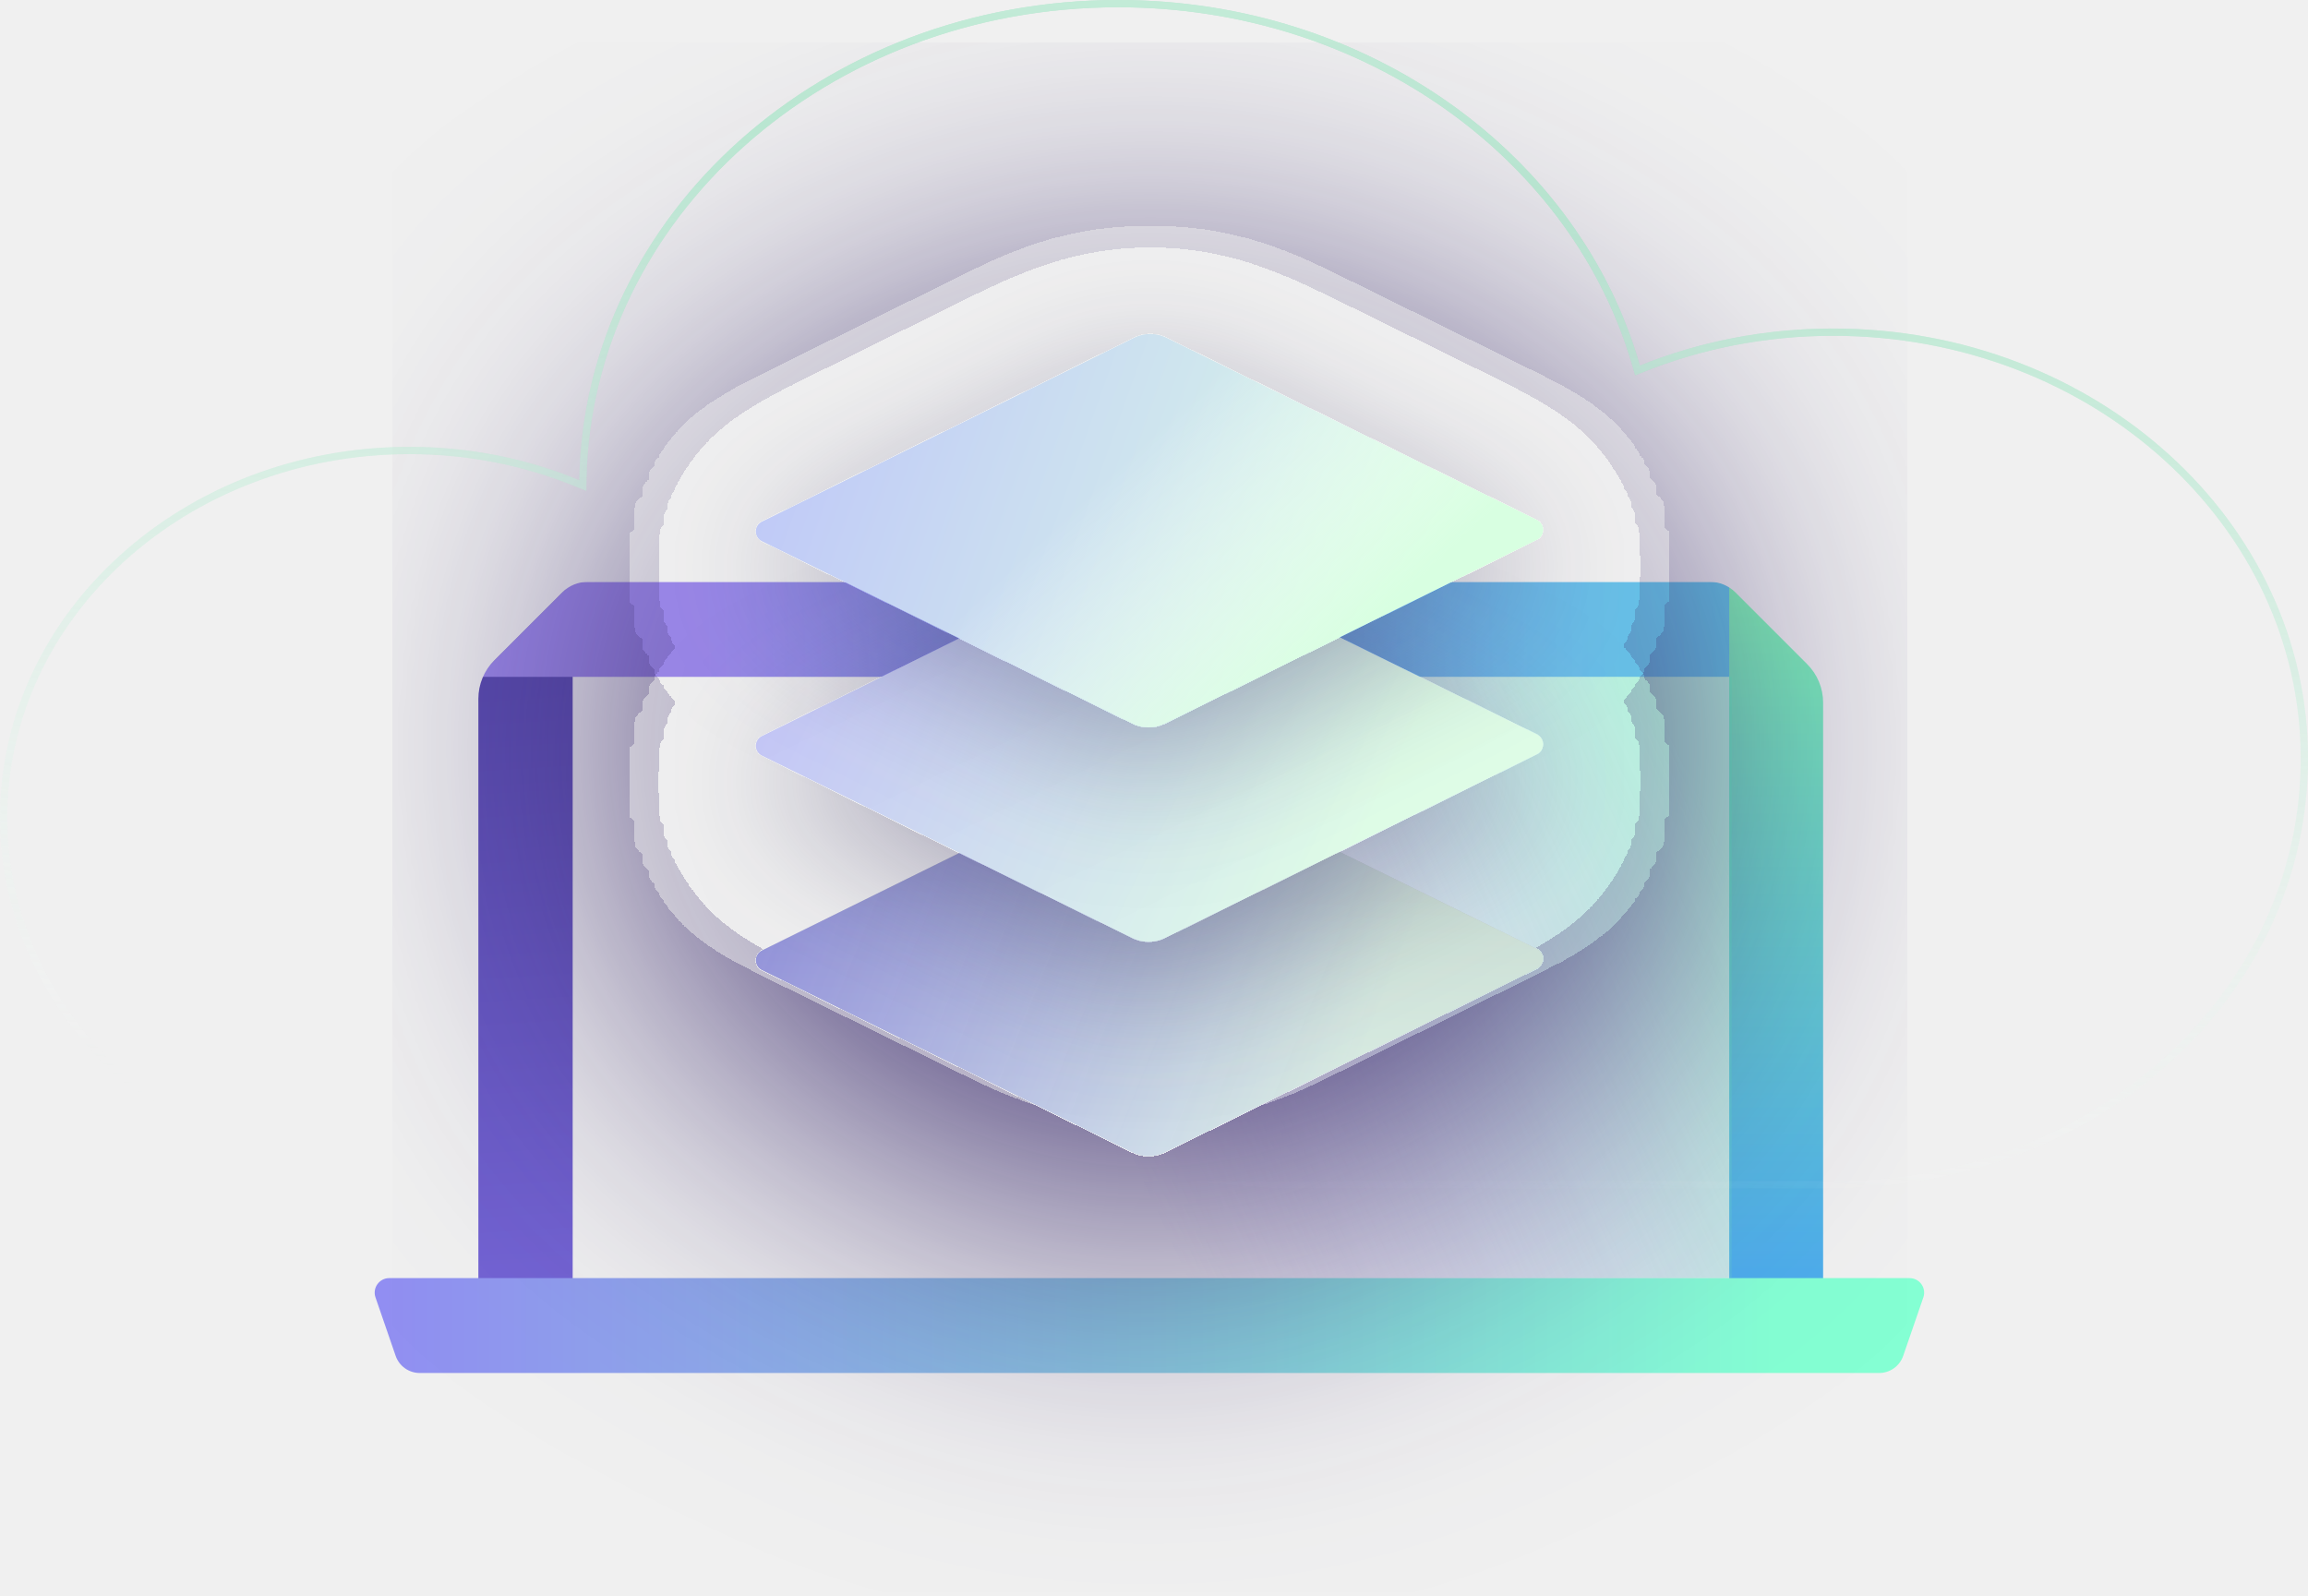
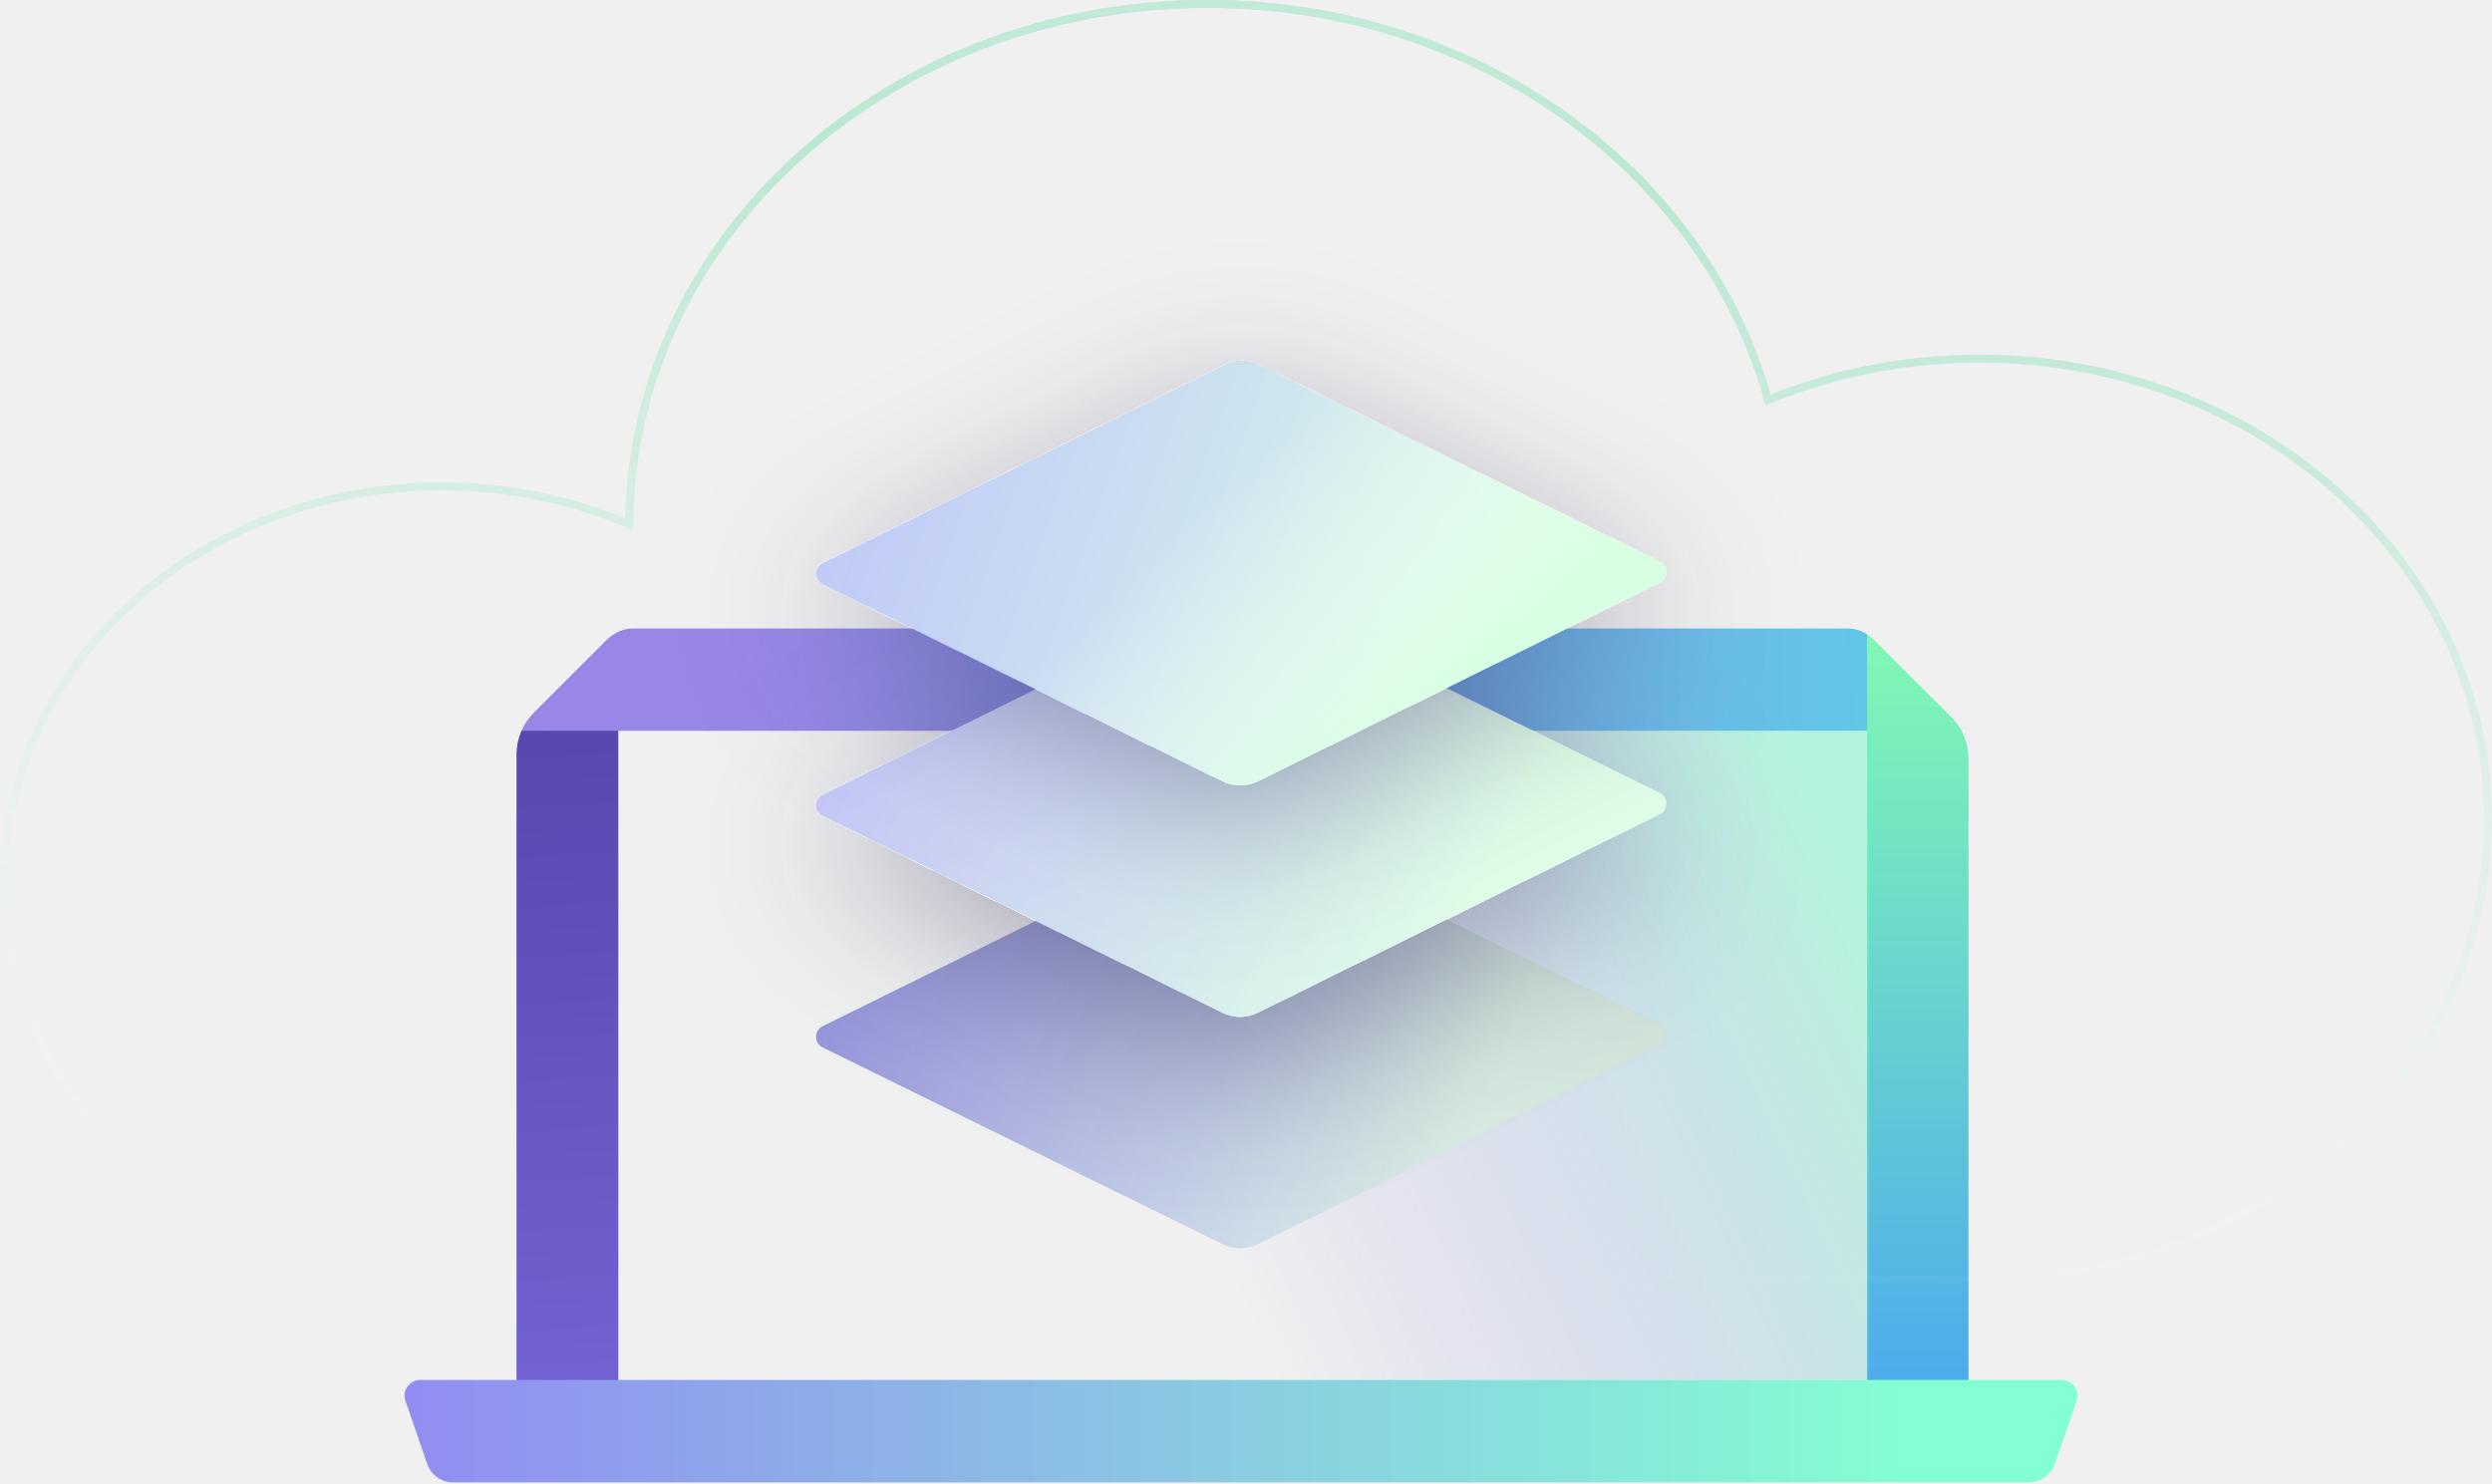
- <svg xmlns="http://www.w3.org/2000/svg" width="635" height="439" viewBox="0 0 635 439" fill="none">
-   <mask id="mask0_324_221" style="mask-type:alpha" maskUnits="userSpaceOnUse" x="131" y="160" width="371" height="218">
+ <svg xmlns="http://www.w3.org/2000/svg" width="635" height="378" viewBox="0 0 635 378" fill="none">
+   <mask id="mask0_324_691" style="mask-type:alpha" maskUnits="userSpaceOnUse" x="131" y="160" width="371" height="218">
    <path d="M131.614 192.28V350.512V367.999C131.614 373.522 136.091 377.999 141.614 377.999H491.594C497.117 377.999 501.594 373.522 501.594 367.999V193.347C501.594 189.369 500.014 185.553 497.2 182.74L477.489 163.029C475.613 161.153 473.07 160.1 470.418 160.1H161.724C159.071 160.1 156.528 161.153 154.653 163.029L136.008 181.673C133.195 184.486 131.614 188.302 131.614 192.28Z" fill="#D9D9D9" />
  </mask>
-   <g mask="url(#mask0_324_221)">
-     <path fill-rule="evenodd" clip-rule="evenodd" d="M131.43 186.254L131.43 353.67L157.559 375.8L157.559 160.125L131.43 186.254Z" fill="url(#paint0_linear_324_221)" />
-     <path fill-rule="evenodd" clip-rule="evenodd" d="M502.905 186.256L502.905 186.169L476.863 160.127L157.601 160.127L131.471 186.256L502.905 186.256Z" fill="url(#paint1_linear_324_221)" />
-     <path fill-rule="evenodd" clip-rule="evenodd" d="M475.767 369.975L475.767 160.275L501.896 186.404L501.896 353.842L475.767 369.975Z" fill="url(#paint2_linear_324_221)" />
-     <rect opacity="0.4" width="317.208" height="165.482" transform="matrix(-1 0 0 1 476.42 186.213)" fill="url(#paint3_linear_324_221)" />
+   <g mask="url(#mask0_324_691)">
+     <path fill-rule="evenodd" clip-rule="evenodd" d="M131.43 186.254L131.43 353.67L157.559 375.8L157.559 160.125L131.43 186.254Z" fill="url(#paint0_linear_324_691)" />
+     <path fill-rule="evenodd" clip-rule="evenodd" d="M502.905 186.256L502.905 186.169L476.863 160.127L157.601 160.127L131.471 186.256L502.905 186.256Z" fill="url(#paint1_linear_324_691)" />
+     <path fill-rule="evenodd" clip-rule="evenodd" d="M475.767 369.975L475.767 160.275L501.896 186.404L501.896 353.842L475.767 369.975Z" fill="url(#paint2_linear_324_691)" />
+     <rect opacity="0.4" width="317.208" height="165.482" transform="matrix(-1 0 0 1 476.42 186.213)" fill="url(#paint3_linear_324_691)" />
  </g>
-   <path d="M529.172 356.999C530.067 354.402 528.138 351.695 525.39 351.695H107.09C104.343 351.695 102.413 354.402 103.309 356.999L108.853 373.081C109.826 375.905 112.484 377.8 115.47 377.8H517.01C519.996 377.8 522.654 375.905 523.628 373.081L529.172 356.999Z" fill="url(#paint4_linear_324_221)" />
-   <g filter="url(#filter0_d_324_221)">
-     <path d="M209.635 266.929C207.403 265.831 207.4 262.65 209.63 261.548L312.038 210.942C314.825 209.565 318.095 209.562 320.884 210.935L422.848 261.12C425.079 262.218 425.082 265.399 422.852 266.501L320.444 317.107C317.657 318.485 314.387 318.487 311.598 317.114L209.635 266.929Z" fill="url(#paint5_linear_324_221)" />
-     <path opacity="0.6" d="M209.635 266.929C207.403 265.831 207.4 262.65 209.63 261.548L312.038 210.942C314.825 209.565 318.095 209.562 320.884 210.935L422.848 261.12C425.079 262.218 425.082 265.399 422.852 266.501L320.444 317.107C317.657 318.485 314.387 318.487 311.598 317.114L209.635 266.929Z" fill="url(#paint6_linear_324_221)" />
-     <g filter="url(#filter1_d_324_221)">
-       <path d="M209.635 207.925C207.403 206.826 207.4 203.645 209.63 202.543L312.038 151.937C314.825 150.56 318.095 150.557 320.884 151.93L422.848 202.115C425.079 203.214 425.082 206.394 422.852 207.496L320.444 258.103C317.657 259.48 314.387 259.482 311.598 258.11L209.635 207.925Z" fill="url(#paint7_linear_324_221)" />
-     </g>
-     <path opacity="0.6" d="M209.635 207.925C207.403 206.826 207.4 203.645 209.63 202.543L312.038 151.937C314.825 150.56 318.095 150.557 320.884 151.93L422.848 202.115C425.079 203.214 425.082 206.394 422.852 207.496L320.444 258.103C317.657 259.48 314.387 259.482 311.598 258.11L209.635 207.925Z" fill="url(#paint8_linear_324_221)" />
-     <g filter="url(#filter2_d_324_221)">
-       <path d="M209.635 148.922C207.403 147.823 207.4 144.642 209.63 143.54L312.038 92.934C314.825 91.557 318.095 91.554 320.884 92.927L422.848 143.112C425.079 144.211 425.082 147.391 422.852 148.493L320.444 199.1C317.657 200.477 314.387 200.48 311.598 199.107L209.635 148.922Z" fill="url(#paint9_linear_324_221)" />
-     </g>
-     <path d="M209.635 148.921C207.403 147.822 207.4 144.641 209.63 143.539L312.038 92.933C314.825 91.556 318.095 91.553 320.884 92.926L422.848 143.111C425.079 144.21 425.082 147.39 422.852 148.492L320.444 199.099C317.657 200.476 314.387 200.479 311.598 199.106L209.635 148.921Z" fill="url(#paint10_linear_324_221)" />
+   <path d="M529.172 356.999C530.067 354.402 528.138 351.695 525.39 351.695H107.09C104.343 351.695 102.413 354.402 103.309 356.999L108.853 373.081C109.826 375.905 112.484 377.8 115.47 377.8H517.01C519.996 377.8 522.654 375.905 523.628 373.081L529.172 356.999Z" fill="url(#paint4_linear_324_691)" />
+   <path d="M209.635 266.929C207.403 265.831 207.4 262.65 209.63 261.548L312.038 210.942C314.825 209.565 318.095 209.562 320.884 210.935L422.848 261.12C425.079 262.218 425.082 265.399 422.852 266.501L320.444 317.107C317.657 318.485 314.387 318.487 311.598 317.114L209.635 266.929Z" fill="url(#paint5_linear_324_691)" />
+   <path opacity="0.6" d="M209.635 266.929C207.403 265.831 207.4 262.65 209.63 261.548L312.038 210.942C314.825 209.565 318.095 209.562 320.884 210.935L422.848 261.12C425.079 262.218 425.082 265.399 422.852 266.501L320.444 317.107C317.657 318.485 314.387 318.487 311.598 317.114L209.635 266.929Z" fill="url(#paint6_linear_324_691)" />
+   <g filter="url(#filter0_d_324_691)">
+     <path d="M209.635 207.925C207.403 206.826 207.4 203.645 209.63 202.543L312.038 151.937C314.825 150.56 318.095 150.557 320.884 151.93L422.848 202.115C425.079 203.214 425.082 206.394 422.852 207.496L320.444 258.103C317.657 259.48 314.387 259.482 311.598 258.11L209.635 207.925Z" fill="url(#paint7_linear_324_691)" />
  </g>
-   <path opacity="0.5" d="M158.986 133.052L160.343 133.612L160.368 132.145C161.602 59.613 226.952 1 307.607 1C376.268 1 433.869 43.492 450.222 100.876L450.527 101.945L451.558 101.529C467.68 95.025 485.535 91.4 504.334 91.4C576.039 91.4 634 144.007 634 208.7C634 273.397 577.329 324.819 506.727 325.972L505.319 325.995L505.321 326H109.812L109.831 325.949L108.448 325.902C48.641 323.882 1 279.398 1 224.976C1 169.272 50.908 123.956 112.684 123.956C129.21 123.956 144.876 127.229 158.986 133.052Z" stroke="url(#paint11_linear_324_221)" stroke-width="2" />
-   <path opacity="0.5" d="M158.986 133.052L160.343 133.612L160.368 132.145C161.602 59.613 226.952 1 307.607 1C376.268 1 433.869 43.492 450.222 100.876L450.527 101.945L451.558 101.529C467.68 95.025 485.535 91.4 504.334 91.4C576.039 91.4 634 144.007 634 208.7C634 273.397 577.329 324.819 506.727 325.972L505.319 325.995L505.321 326H109.812L109.831 325.949L108.448 325.902C48.641 323.882 1 279.398 1 224.976C1 169.272 50.908 123.956 112.684 123.956C129.21 123.956 144.876 127.229 158.986 133.052Z" stroke="url(#paint12_linear_324_221)" stroke-width="2" />
+   <path opacity="0.6" d="M209.635 207.925C207.403 206.826 207.4 203.645 209.63 202.543L312.038 151.937C314.825 150.56 318.095 150.557 320.884 151.93L422.848 202.115C425.079 203.214 425.082 206.394 422.852 207.496L320.444 258.103C317.657 259.48 314.387 259.482 311.598 258.11L209.635 207.925Z" fill="url(#paint8_linear_324_691)" />
+   <g filter="url(#filter1_d_324_691)">
+     <path d="M209.635 148.922C207.403 147.823 207.4 144.642 209.63 143.54L312.038 92.934C314.825 91.557 318.095 91.554 320.884 92.927L422.848 143.112C425.079 144.211 425.082 147.391 422.852 148.493L320.444 199.1C317.657 200.477 314.387 200.48 311.598 199.107L209.635 148.922Z" fill="url(#paint9_linear_324_691)" />
+   </g>
+   <path d="M209.635 148.921C207.403 147.822 207.4 144.641 209.63 143.539L312.038 92.933C314.825 91.556 318.095 91.553 320.884 92.926L422.848 143.111C425.079 144.21 425.082 147.39 422.852 148.492L320.444 199.099C317.657 200.476 314.387 200.479 311.598 199.106L209.635 148.921Z" fill="url(#paint10_linear_324_691)" />
+   <g opacity="0.5">
+     <mask id="path-13-inside-1_324_691" fill="white">
+       <path d="M0 224.976C0 168.629 50.452 122.956 112.684 122.956C129.342 122.956 145.138 126.255 159.368 132.128C160.613 58.963 226.499 0 307.607 0C376.667 0 434.696 42.743 451.184 100.602C467.424 94.05 485.406 90.4 504.334 90.4C576.495 90.4 635 143.364 635 208.7C635 274.036 577.792 325.811 506.743 326.972L506.753 327H108.378L108.414 326.902C48.162 324.866 0 280.026 0 224.976Z" />
+     </mask>
+     <path d="M0 224.976C0 168.629 50.452 122.956 112.684 122.956C129.342 122.956 145.138 126.255 159.368 132.128C160.613 58.963 226.499 0 307.607 0C376.667 0 434.696 42.743 451.184 100.602C467.424 94.05 485.406 90.4 504.334 90.4C576.495 90.4 635 143.364 635 208.7C635 274.036 577.792 325.811 506.743 326.972L506.753 327H108.378L108.414 326.902C48.162 324.866 0 280.026 0 224.976Z" stroke="url(#paint11_linear_324_691)" stroke-width="4" mask="url(#path-13-inside-1_324_691)" />
+   </g>
+   <g opacity="0.5">
+     <mask id="path-14-inside-2_324_691" fill="white">
+       <path d="M0 224.976C0 168.629 50.452 122.956 112.684 122.956C129.342 122.956 145.138 126.255 159.368 132.128C160.613 58.963 226.499 0 307.607 0C376.667 0 434.696 42.743 451.184 100.602C467.424 94.05 485.406 90.4 504.334 90.4C576.495 90.4 635 143.364 635 208.7C635 274.036 577.792 325.811 506.743 326.972L506.753 327H108.378L108.414 326.902C48.162 324.866 0 280.026 0 224.976Z" />
+     </mask>
+     <path d="M0 224.976C0 168.629 50.452 122.956 112.684 122.956C129.342 122.956 145.138 126.255 159.368 132.128C160.613 58.963 226.499 0 307.607 0C376.667 0 434.696 42.743 451.184 100.602C467.424 94.05 485.406 90.4 504.334 90.4C576.495 90.4 635 143.364 635 208.7C635 274.036 577.792 325.811 506.743 326.972L506.753 327H108.378L108.414 326.902C48.162 324.866 0 280.026 0 224.976Z" stroke="url(#paint12_linear_324_691)" stroke-width="4" mask="url(#path-14-inside-2_324_691)" />
+   </g>
  <defs>
-     <filter id="filter0_d_324_221" x="107.959" y="11.898" width="416.563" height="426.244" filterUnits="userSpaceOnUse" color-interpolation-filters="sRGB">
-       <feFlood flood-opacity="0" result="BackgroundImageFix" />
-       <feColorMatrix in="SourceAlpha" type="matrix" values="0 0 0 0 0 0 0 0 0 0 0 0 0 0 0 0 0 0 127 0" result="hardAlpha" />
-       <feOffset dy="20" />
-       <feGaussianBlur stdDeviation="50" />
-       <feComposite in2="hardAlpha" operator="out" />
-       <feColorMatrix type="matrix" values="0 0 0 0 0.239 0 0 0 0 0.18 0 0 0 0 0.435 0 0 0 1 0" />
-       <feBlend mode="normal" in2="BackgroundImageFix" result="effect1_dropShadow_324_221" />
-       <feBlend mode="normal" in="SourceGraphic" in2="effect1_dropShadow_324_221" result="shape" />
-     </filter>
-     <filter id="filter1_d_324_221" x="167.959" y="120.902" width="296.563" height="188.235" filterUnits="userSpaceOnUse" color-interpolation-filters="sRGB">
+     <filter id="filter0_d_324_691" x="167.959" y="120.902" width="296.563" height="188.235" filterUnits="userSpaceOnUse" color-interpolation-filters="sRGB">
      <feFlood flood-opacity="0" result="BackgroundImageFix" />
      <feColorMatrix in="SourceAlpha" type="matrix" values="0 0 0 0 0 0 0 0 0 0 0 0 0 0 0 0 0 0 127 0" result="hardAlpha" />
      <feOffset dy="10" />
      <feGaussianBlur stdDeviation="20" />
      <feComposite in2="hardAlpha" operator="out" />
      <feColorMatrix type="matrix" values="0 0 0 0 0.169 0 0 0 0 0.141 0 0 0 0 0.341 0 0 0 0.35 0" />
-       <feBlend mode="normal" in2="BackgroundImageFix" result="effect1_dropShadow_324_221" />
-       <feBlend mode="normal" in="SourceGraphic" in2="effect1_dropShadow_324_221" result="shape" />
+       <feBlend mode="normal" in2="BackgroundImageFix" result="effect1_dropShadow_324_691" />
+       <feBlend mode="normal" in="SourceGraphic" in2="effect1_dropShadow_324_691" result="shape" />
    </filter>
-     <filter id="filter2_d_324_221" x="167.959" y="61.899" width="296.563" height="188.235" filterUnits="userSpaceOnUse" color-interpolation-filters="sRGB">
+     <filter id="filter1_d_324_691" x="167.959" y="61.899" width="296.563" height="188.235" filterUnits="userSpaceOnUse" color-interpolation-filters="sRGB">
      <feFlood flood-opacity="0" result="BackgroundImageFix" />
      <feColorMatrix in="SourceAlpha" type="matrix" values="0 0 0 0 0 0 0 0 0 0 0 0 0 0 0 0 0 0 127 0" result="hardAlpha" />
      <feOffset dy="10" />
      <feGaussianBlur stdDeviation="20" />
      <feComposite in2="hardAlpha" operator="out" />
      <feColorMatrix type="matrix" values="0 0 0 0 0.169 0 0 0 0 0.141 0 0 0 0 0.341 0 0 0 0.35 0" />
-       <feBlend mode="normal" in2="BackgroundImageFix" result="effect1_dropShadow_324_221" />
-       <feBlend mode="normal" in="SourceGraphic" in2="effect1_dropShadow_324_221" result="shape" />
+       <feBlend mode="normal" in2="BackgroundImageFix" result="effect1_dropShadow_324_691" />
+       <feBlend mode="normal" in="SourceGraphic" in2="effect1_dropShadow_324_691" result="shape" />
    </filter>
-     <linearGradient id="paint0_linear_324_221" x1="152.957" y1="366.497" x2="141.042" y2="183.157" gradientUnits="userSpaceOnUse">
+     <linearGradient id="paint0_linear_324_691" x1="152.957" y1="366.497" x2="141.042" y2="183.157" gradientUnits="userSpaceOnUse">
      <stop stop-color="#7565D6" />
      <stop offset="1" stop-color="#5648AC" />
    </linearGradient>
-     <linearGradient id="paint1_linear_324_221" x1="478.583" y1="172.273" x2="192.865" y2="177.108" gradientUnits="userSpaceOnUse">
+     <linearGradient id="paint1_linear_324_691" x1="478.583" y1="172.273" x2="192.865" y2="177.108" gradientUnits="userSpaceOnUse">
      <stop stop-color="#61C7E7" />
      <stop offset="1" stop-color="#9986E7" />
    </linearGradient>
-     <linearGradient id="paint2_linear_324_221" x1="478.266" y1="156.151" x2="478.266" y2="361.947" gradientUnits="userSpaceOnUse">
+     <linearGradient id="paint2_linear_324_691" x1="478.266" y1="156.151" x2="478.266" y2="361.947" gradientUnits="userSpaceOnUse">
      <stop stop-color="#82FBB2" />
      <stop offset="0.979" stop-color="#4BA9ED" />
    </linearGradient>
-     <linearGradient id="paint3_linear_324_221" x1="134.087" y1="201.236" x2="-33.676" y2="123.525" gradientUnits="userSpaceOnUse">
+     <linearGradient id="paint3_linear_324_691" x1="134.087" y1="201.236" x2="-33.676" y2="123.525" gradientUnits="userSpaceOnUse">
      <stop stop-color="#774BF3" stop-opacity="0" />
      <stop offset="1" stop-color="#5EF8C1" />
    </linearGradient>
-     <linearGradient id="paint4_linear_324_221" x1="488.415" y1="364.748" x2="38.115" y2="364.748" gradientUnits="userSpaceOnUse">
+     <linearGradient id="paint4_linear_324_691" x1="488.415" y1="364.748" x2="38.115" y2="364.748" gradientUnits="userSpaceOnUse">
      <stop stop-color="#84FFD3" />
      <stop offset="1" stop-color="#937AF7" />
    </linearGradient>
-     <linearGradient id="paint5_linear_324_221" x1="319.524" y1="244.443" x2="316.241" y2="316.258" gradientUnits="userSpaceOnUse">
+     <linearGradient id="paint5_linear_324_691" x1="319.524" y1="244.443" x2="316.241" y2="316.258" gradientUnits="userSpaceOnUse">
      <stop stop-color="#B6B5BA" />
      <stop offset="1" stop-color="#E4E2E9" />
    </linearGradient>
-     <linearGradient id="paint6_linear_324_221" x1="208.294" y1="214.837" x2="377.122" y2="283.299" gradientUnits="userSpaceOnUse">
+     <linearGradient id="paint6_linear_324_691" x1="208.294" y1="214.837" x2="377.122" y2="283.299" gradientUnits="userSpaceOnUse">
      <stop stop-color="#615FE8" stop-opacity="0.9" />
      <stop offset="1" stop-color="#DAFBE7" />
    </linearGradient>
-     <linearGradient id="paint7_linear_324_221" x1="306.33" y1="157.85" x2="349.443" y2="246.583" gradientUnits="userSpaceOnUse">
+     <linearGradient id="paint7_linear_324_691" x1="306.33" y1="157.85" x2="349.443" y2="246.583" gradientUnits="userSpaceOnUse">
      <stop stop-color="#F3F3F3" />
      <stop offset="1" stop-color="white" />
    </linearGradient>
-     <linearGradient id="paint8_linear_324_221" x1="219.593" y1="132.444" x2="382.569" y2="213.932" gradientUnits="userSpaceOnUse">
+     <linearGradient id="paint8_linear_324_691" x1="219.593" y1="132.444" x2="382.569" y2="213.932" gradientUnits="userSpaceOnUse">
      <stop stop-color="#A09EFD" />
      <stop offset="1" stop-color="#CAFBD7" />
    </linearGradient>
-     <linearGradient id="paint9_linear_324_221" x1="196.994" y1="89.214" x2="403.71" y2="162.993" gradientUnits="userSpaceOnUse">
+     <linearGradient id="paint9_linear_324_691" x1="196.994" y1="89.214" x2="403.71" y2="162.993" gradientUnits="userSpaceOnUse">
      <stop stop-color="#BCC2FA" />
      <stop offset="1" stop-color="#DCFFE5" />
    </linearGradient>
-     <linearGradient id="paint10_linear_324_221" x1="316.241" y1="120.111" x2="370.709" y2="177.95" gradientUnits="userSpaceOnUse">
+     <linearGradient id="paint10_linear_324_691" x1="316.241" y1="120.111" x2="370.709" y2="177.95" gradientUnits="userSpaceOnUse">
      <stop stop-color="white" stop-opacity="0" />
      <stop offset="1" stop-color="#D8FFE1" />
    </linearGradient>
-     <linearGradient id="paint11_linear_324_221" x1="590.5" y1="64.313" x2="568.522" y2="346.654" gradientUnits="userSpaceOnUse">
+     <linearGradient id="paint11_linear_324_691" x1="590.5" y1="64.313" x2="568.522" y2="346.654" gradientUnits="userSpaceOnUse">
      <stop stop-color="#26C076" />
      <stop offset="1" stop-color="white" stop-opacity="0" />
    </linearGradient>
-     <linearGradient id="paint12_linear_324_221" x1="358" y1="-12.229" x2="333.768" y2="327.376" gradientUnits="userSpaceOnUse">
+     <linearGradient id="paint12_linear_324_691" x1="358" y1="-12.229" x2="333.768" y2="327.376" gradientUnits="userSpaceOnUse">
      <stop stop-color="white" />
      <stop offset="0.977" stop-color="white" stop-opacity="0" />
    </linearGradient>
  </defs>
</svg>
